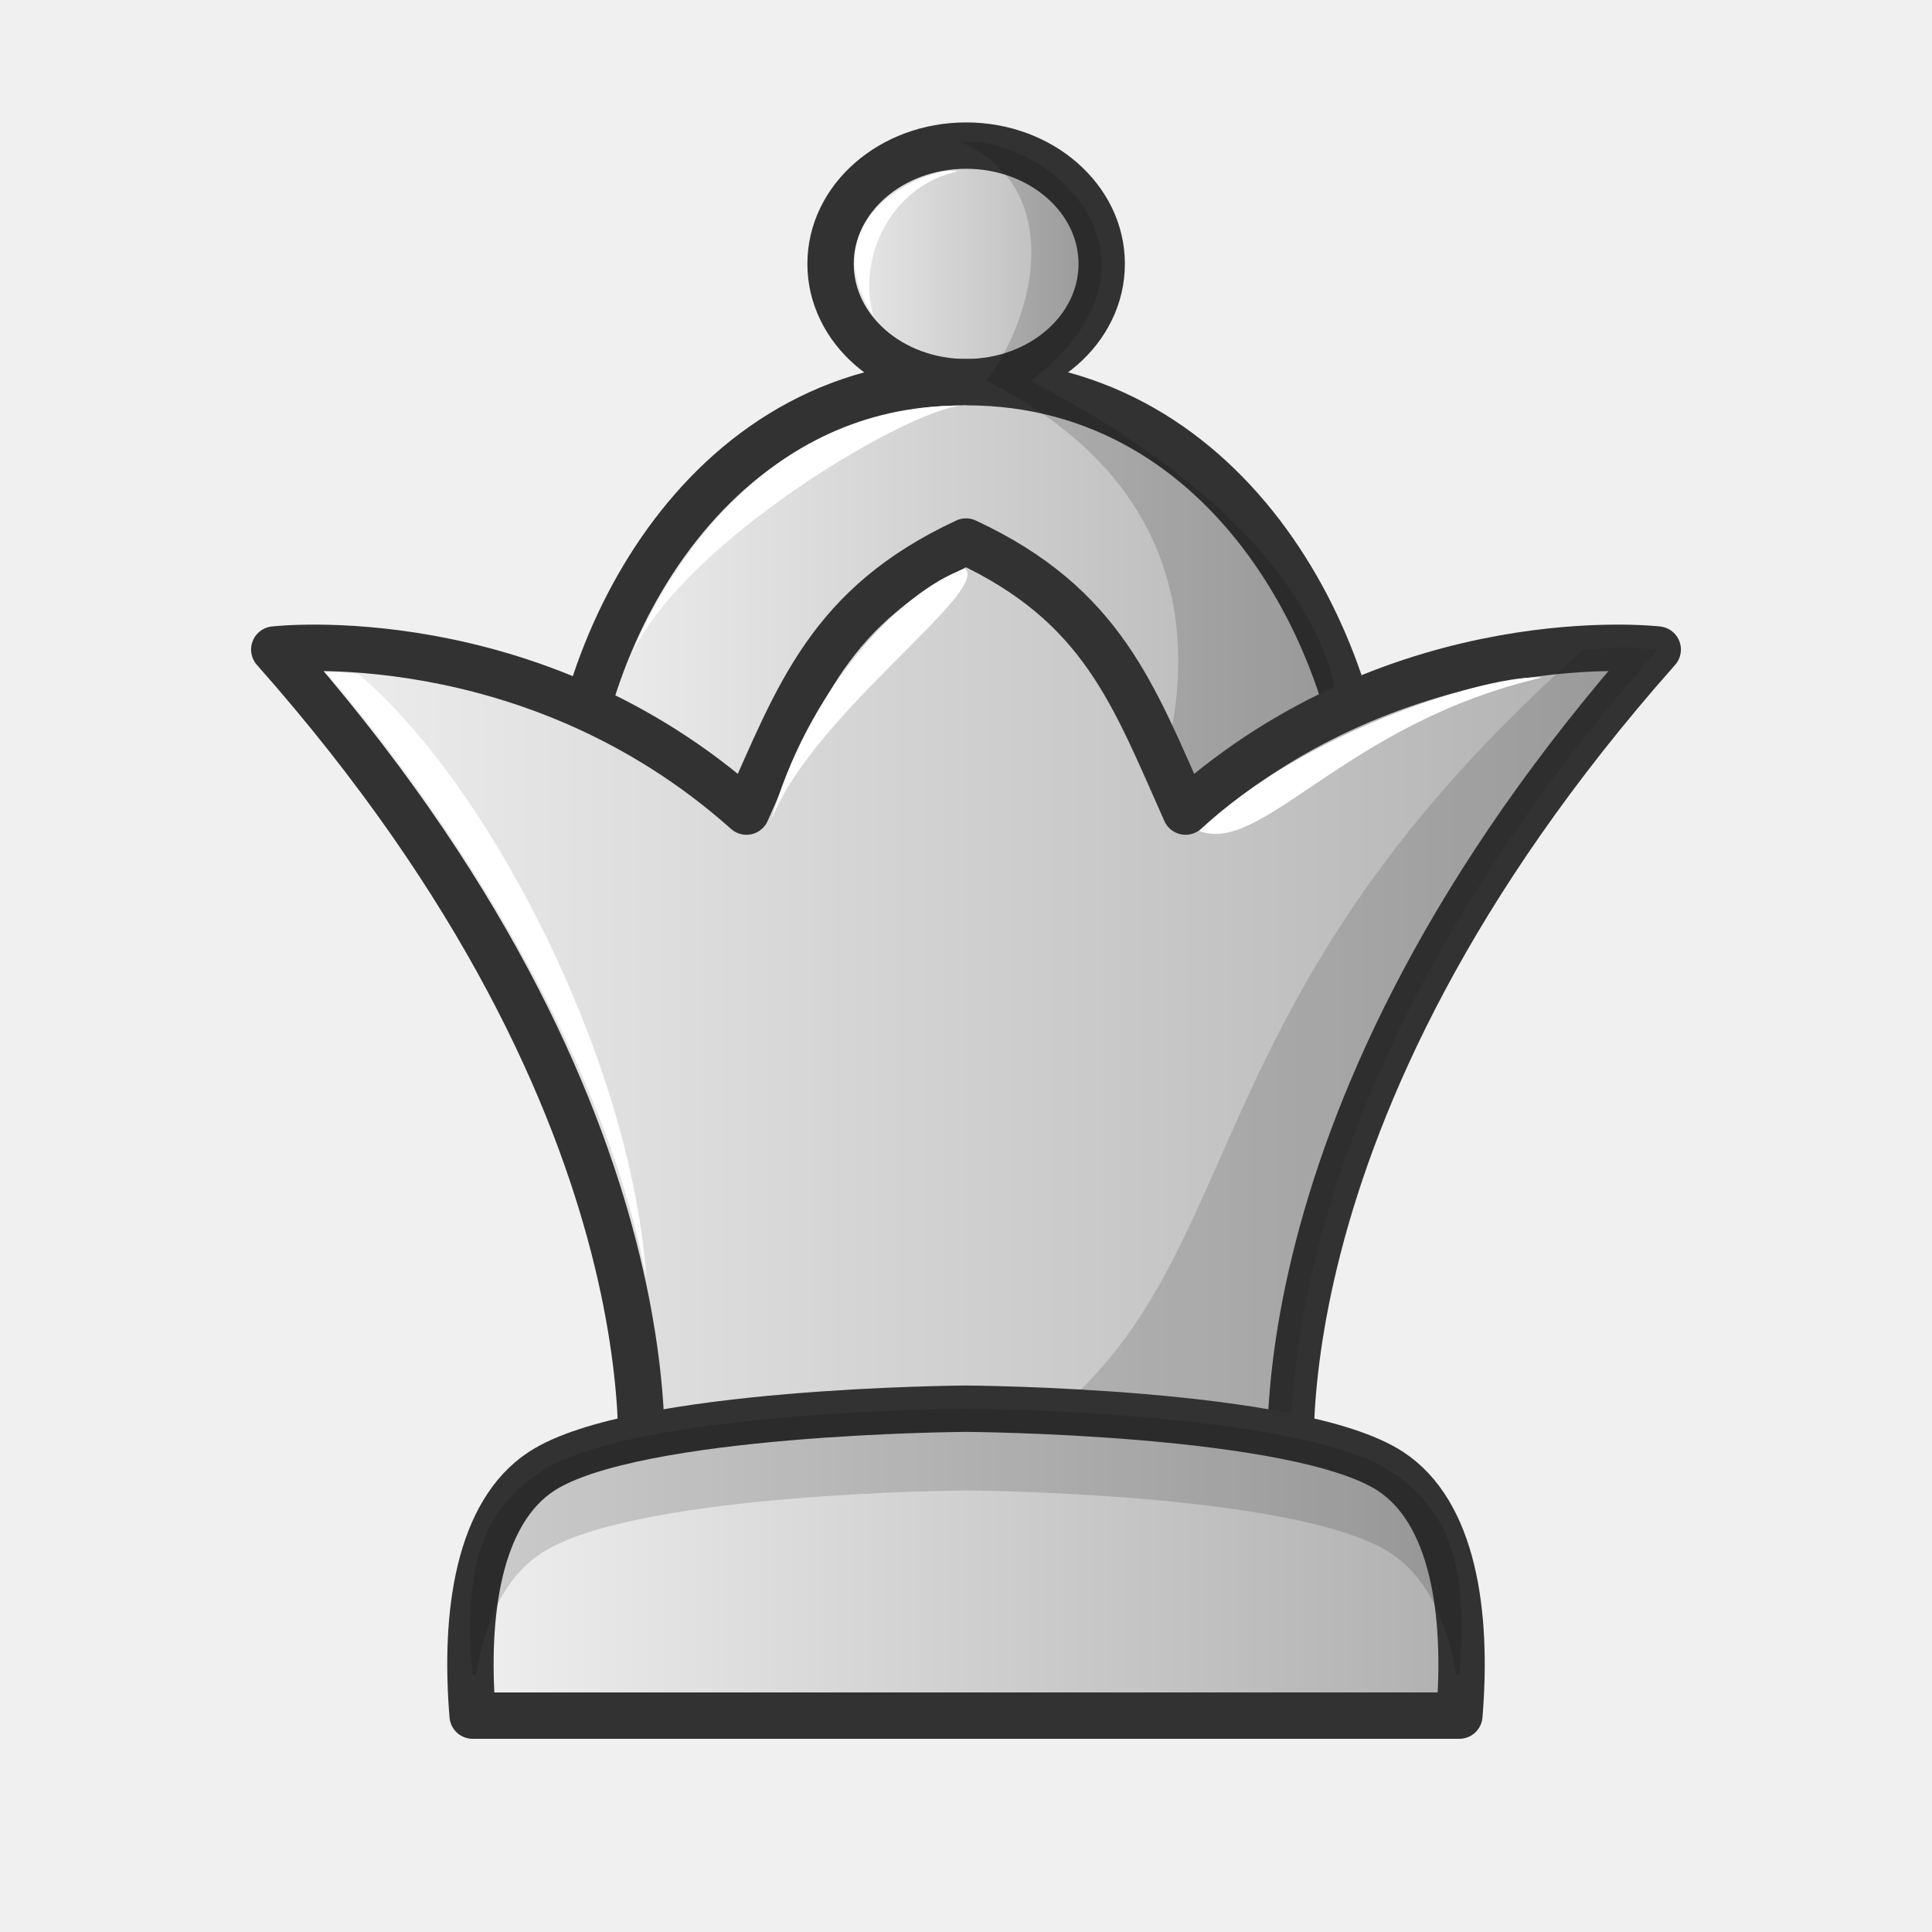
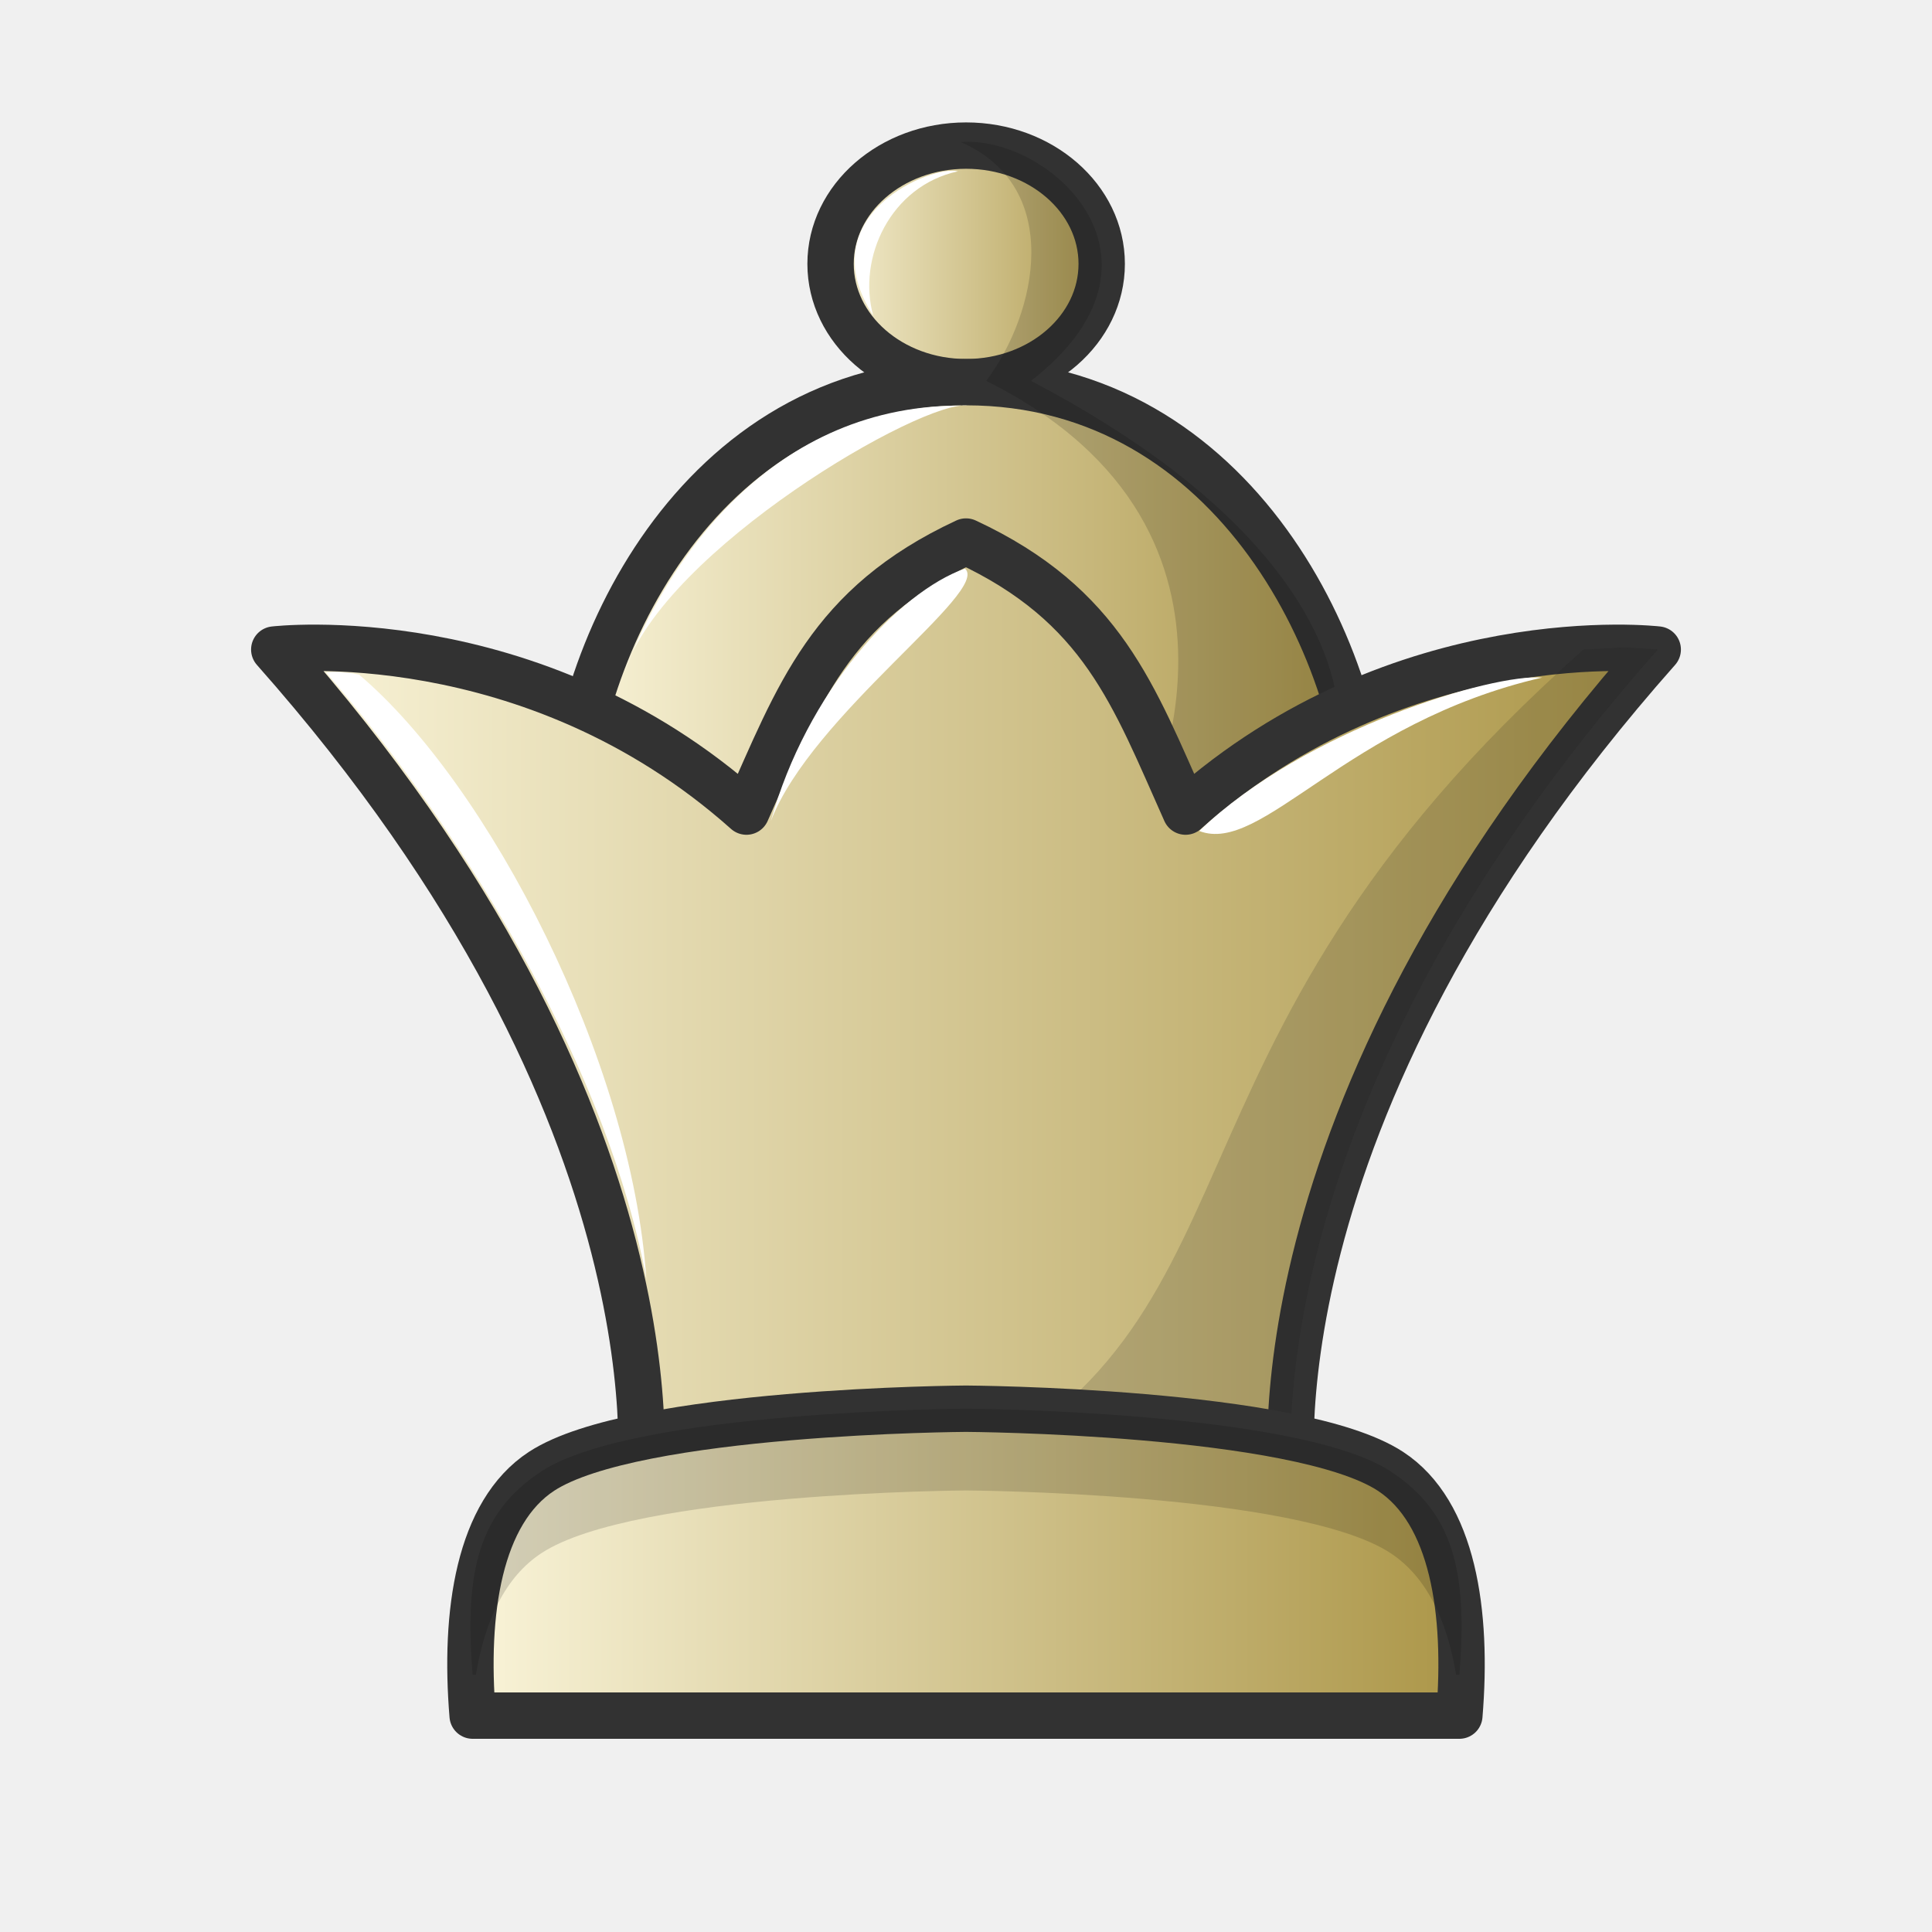
<svg xmlns="http://www.w3.org/2000/svg" xmlns:xlink="http://www.w3.org/1999/xlink" width="50mm" height="50mm" clip-rule="evenodd" fill-rule="evenodd" image-rendering="optimizeQuality" shape-rendering="geometricPrecision" text-rendering="geometricPrecision" version="1.1" viewBox="0 0 50 50">
  <defs>
-     <linearGradient id="linearGradient5151" x1="-485.18" x2="-477.45" y1="240.48" y2="240.48" gradientTransform="matrix(1.0665 0 0 1.0192 538.34 -238.26)" gradientUnits="userSpaceOnUse" xlink:href="#ZZZ" />
-     <linearGradient id="ZZZ">
-       <stop style="stop-color:#f0f0f0" offset="0" />
-       <stop style="stop-color:#afafaf" offset="1" />
+     <linearGradient id="linearGradient5151" x1="-485.18" x2="-477.45" y1="240.48" y2="240.48" gradientTransform="matrix(1.0665,0,0,1.0192,538.34,-238.26)" gradientUnits="userSpaceOnUse" xlink:href="#linearGradient3935" />
+     <linearGradient id="linearGradient5153" x1="-491.54" x2="-471.01" y1="249.26" y2="249.26" gradientTransform="matrix(1.0665,0,0,1.0192,538.34,-238.26)" gradientUnits="userSpaceOnUse" xlink:href="#linearGradient3935" />
+     <linearGradient id="linearGradient5155" x1="-501.31" x2="-465.78" y1="324.22" y2="324.22" gradientTransform="matrix(1.0419,0,0,1.0192,528.81,-304.14)" gradientUnits="userSpaceOnUse" xlink:href="#linearGradient3935" />
+     <linearGradient id="linearGradient5157" x1="-34.989" x2="-8.138" y1="570.45" y2="570.45" gradientTransform="translate(46.564,-530.02)" gradientUnits="userSpaceOnUse" xlink:href="#linearGradient3935" />
+     <linearGradient id="linearGradient3935">
+       <stop stop-color="#f2e7da" style="stop-color:#fbf6dc" offset="0" />
+       <stop stop-color="#bba38a" style="stop-color:#aa9445" offset="1" />
    </linearGradient>
-     <linearGradient id="linearGradient5153" x1="-491.54" x2="-471.01" y1="249.26" y2="249.26" gradientTransform="matrix(1.0665 0 0 1.0192 538.34 -238.26)" gradientUnits="userSpaceOnUse" xlink:href="#ZZZ" />
-     <linearGradient id="linearGradient5155" x1="-501.31" x2="-465.78" y1="324.22" y2="324.22" gradientTransform="matrix(1.0419 0 0 1.0192 528.81 -304.14)" gradientUnits="userSpaceOnUse" xlink:href="#ZZZ" />
-     <linearGradient id="linearGradient5157" x1="-34.989" x2="-8.138" y1="570.45" y2="570.45" gradientTransform="translate(46.564 -530.02)" gradientUnits="userSpaceOnUse" xlink:href="#ZZZ" />
  </defs>
  <path d="m25.003 3.768a3.061 3.509 90 0 0-3.508 3.061 3.061 3.509 90 0 0 3.508 3.061 3.061 3.509 90 0 0 3.509-3.061 3.061 3.509 90 0 0-3.509-3.061z" style="clip-rule:evenodd;fill-rule:evenodd;fill:url(#linearGradient5151);image-rendering:optimizeQuality;paint-order:normal;shape-rendering:geometricPrecision;stroke-linecap:round;stroke-linejoin:round;stroke-width:1.2;stroke:#323232" />
  <path d="m25.003 9.89c-6.982 0-10.296 7.146-10.296 11.776h20.669c2.14e-4 -4.629-3.392-11.776-10.373-11.776z" style="fill:url(#linearGradient5153);paint-order:normal;stroke-linecap:round;stroke-linejoin:round;stroke-width:1.2;stroke:#323232" />
  <path d="m16.166 17.374c1.072-2.786 3.762-6.979 8.882-6.876-1.16-0.175-7.858 3.727-8.882 6.876z" style="clip-rule:evenodd;fill-rule:evenodd;fill:#ffffff;image-rendering:optimizeQuality;shape-rendering:geometricPrecision" />
  <path d="m24.871 3.678c-0.003 0.003 0.049 0.246-9.6e-5 1.02e-5 2.661 1.168 1.975 4.421 0.653 6.179 7.891 3.935 4.02 11.413 4.019 11.413h2.898c1.841 1.61 5.967-5.273-5.761-11.413 4.032-3.13 0.477-6.357-1.81-6.179z" style="clip-rule:evenodd;fill-rule:evenodd;image-rendering:optimizeQuality;opacity:.15;shape-rendering:geometricPrecision" />
  <path d="m25 14.015c-3.539 1.648-4.333 3.973-5.682 6.989-5.584-4.977-12.22-4.194-12.22-4.194 10.829 12.222 9.449 21.764 9.449 21.764h16.906s-1.38-9.542 9.449-21.764c0 0-6.636-0.783-12.22 4.194-1.349-3.016-2.143-5.341-5.682-6.989z" style="fill:url(#linearGradient5155);stroke-linejoin:round;stroke-width:1.2;stroke:#323232" />
  <path d="m40.983 16.812c-11.901 10.505-7.678 17.747-17.063 21.762h9.533s-1.38-9.542 9.449-21.764c-1.256-0.084-0.631-0.05-1.919 2e-3z" style="fill:#111111;opacity:.15" />
  <path d="m24.791 4.434c-0.629-0.187-3.88 1.12-2.192 3.735-0.417-1.494 0.449-3.359 2.192-3.735z" style="clip-rule:evenodd;fill-rule:evenodd;fill:#ffffff;image-rendering:optimizeQuality;shape-rendering:geometricPrecision" />
  <path d="m8.442 17.402c3.814 4.435 7.329 10.473 8.285 15.698-0.377-5.651-4.078-12.802-7.434-15.64-0.445-0.095-0.851-0.058-0.851-0.058z" style="clip-rule:evenodd;fill-rule:evenodd;fill:#ffffff;image-rendering:optimizeQuality;shape-rendering:geometricPrecision" />
  <path d="m19.949 21.25c1.054-2.756 5.696-5.949 5.024-6.535-1.726 0.608-4.098 3.193-5.024 6.535z" style="fill:#ffffff" />
  <path d="m31.035 21.505c1.625 0.635 3.797-2.802 8.877-3.97-1.26-0.108-6.112 1.323-8.877 3.97z" style="fill:#ffffff" />
  <path d="m25 36.457s-8.578 0.048-10.983 1.619c-1.623 1.06-2.006 3.651-1.785 6.324h25.536c0.221-2.672-0.162-5.264-1.785-6.324-2.405-1.571-10.983-1.619-10.983-1.619z" style="clip-rule:evenodd;fill-rule:evenodd;fill:url(#linearGradient5157);image-rendering:optimizeQuality;shape-rendering:geometricPrecision;stroke-linejoin:round;stroke-width:1.2;stroke:#323232" />
  <path d="m25 36.457s-8.578 0.048-10.983 1.619c-1.623 1.06-2.005 2.593-1.785 5.265h0.084c0.228-1.38 0.75-2.528 1.701-3.149 2.405-1.571 10.983-1.619 10.983-1.619s8.579 0.048 10.983 1.619c0.95 0.621 1.473 1.769 1.701 3.149h0.084c0.221-2.672-0.162-4.205-1.785-5.265-2.405-1.571-10.983-1.619-10.983-1.619z" style="clip-rule:evenodd;fill-rule:evenodd;fill:#000000;image-rendering:optimizeQuality;opacity:.15;shape-rendering:geometricPrecision" />
</svg>
